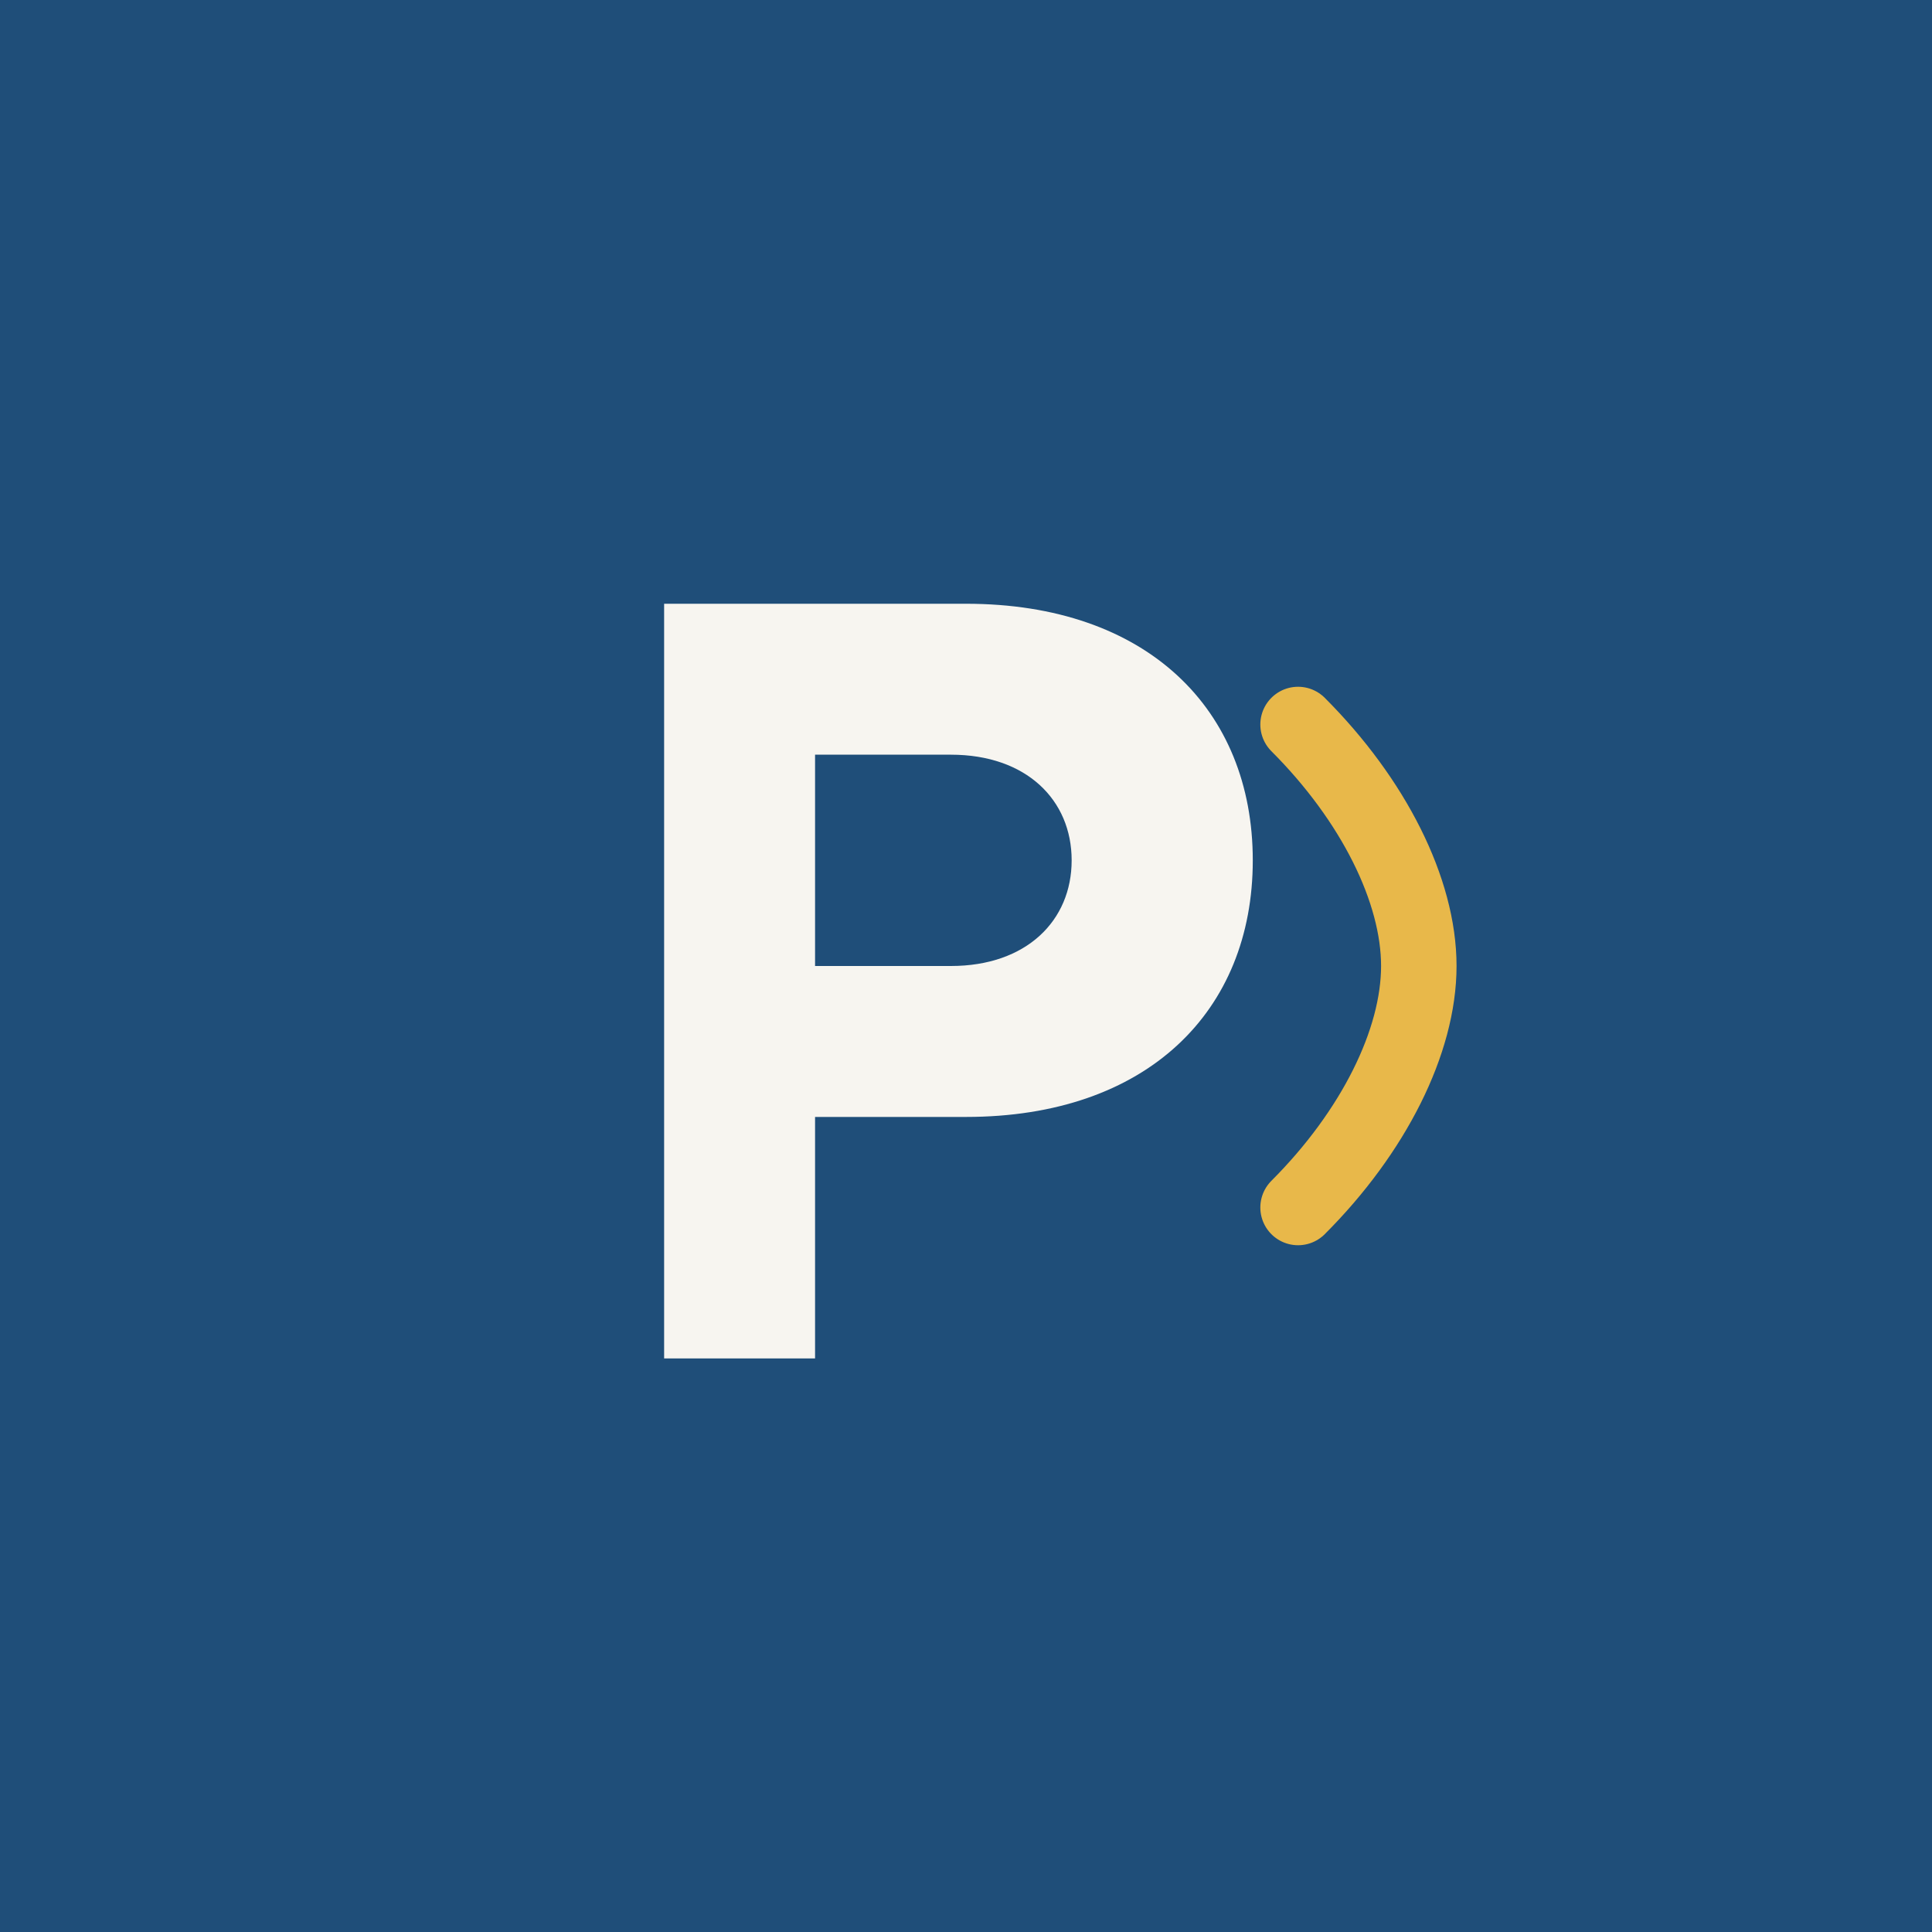
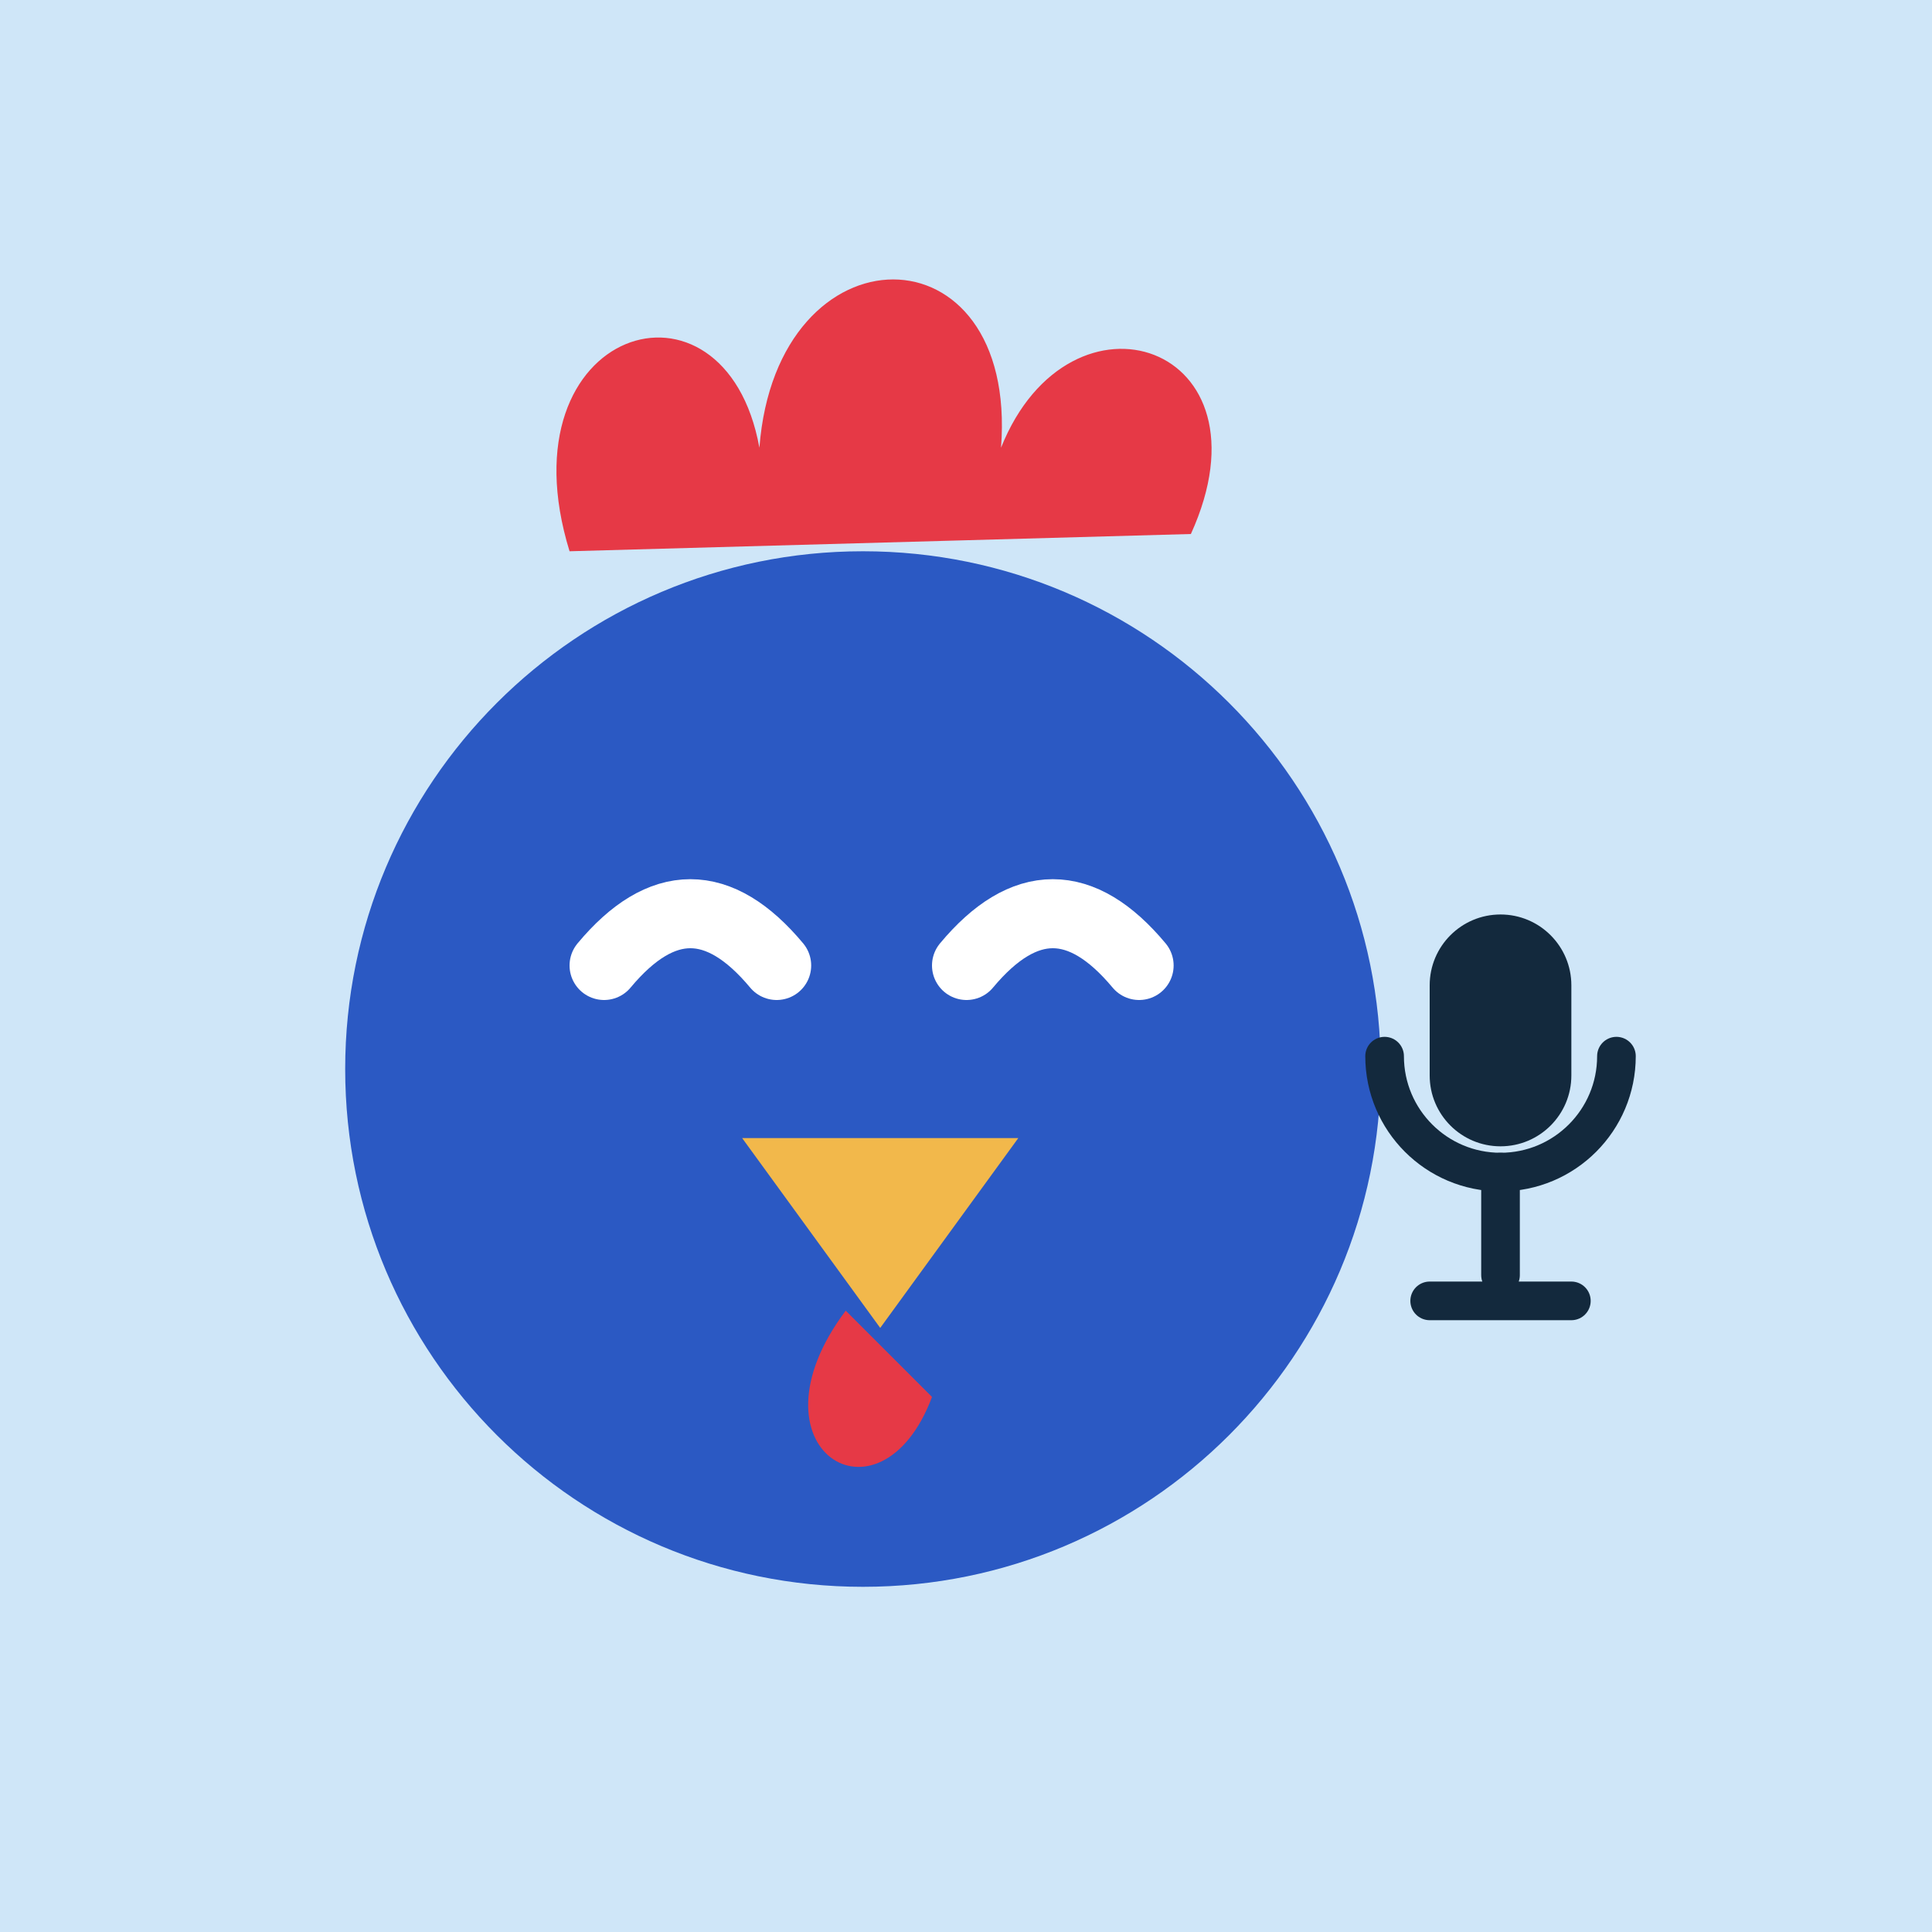
- <svg xmlns="http://www.w3.org/2000/svg" viewBox="0 0 128 128">
-   <rect width="128" height="128" fill="#1f4e79" />
-   <path d="M44 90V40h20c12 0 19 7 19 17s-7 17-19 17H54v16z" fill="#f7f5f0" />
-   <path d="M54 50v14h9c5 0 8-3 8-7s-3-7-8-7z" fill="#1f4e79" />
-   <path d="M86 48c5 5 8 11 8 16s-3 11-8 16" stroke="#e8b84a" stroke-width="5" fill="none" stroke-linecap="round" />
+ <svg xmlns="http://www.w3.org/2000/svg" viewBox="0 0 120 120">
+   <rect width="120" height="120" fill="#cfe6f8" />
+   <g transform="translate(12 12) scale(0.8)">
+     <g transform="translate(52 68) scale(1.34)">
+       <path d="M-17 -30 c-4 -13 9 -17 11 -6 c1 -13 15 -13 14 0 c4 -10 16 -6 11 5 Z" fill="#e63946" />
+       <circle r="30" fill="#2b59c3" />
+       <path d="M-15 -6 q5 -6 10 0 M6 -6 q5 -6 10 0" stroke="#ffffff" stroke-width="4" fill="none" stroke-linecap="round" />
+       <path d="M-7 4 L9 4 L1 15 Z" fill="#f2b84b" />
+       <path d="M-1 14 c-6 8 2 13 5 5 Z" fill="#e63946" />
+     </g>
+     <g>
+       <rect x="96" y="56" width="11" height="18" rx="5.5" fill="#13293d" />
+       <path d="M92.5 67 a9 9 0 0 0 18 0" stroke="#13293d" stroke-width="3" fill="none" stroke-linecap="round" />
+       <path d="M101.5 76 v8 M96 86 h11" stroke="#13293d" stroke-width="3" stroke-linecap="round" />
+     </g>
+   </g>
</svg>
